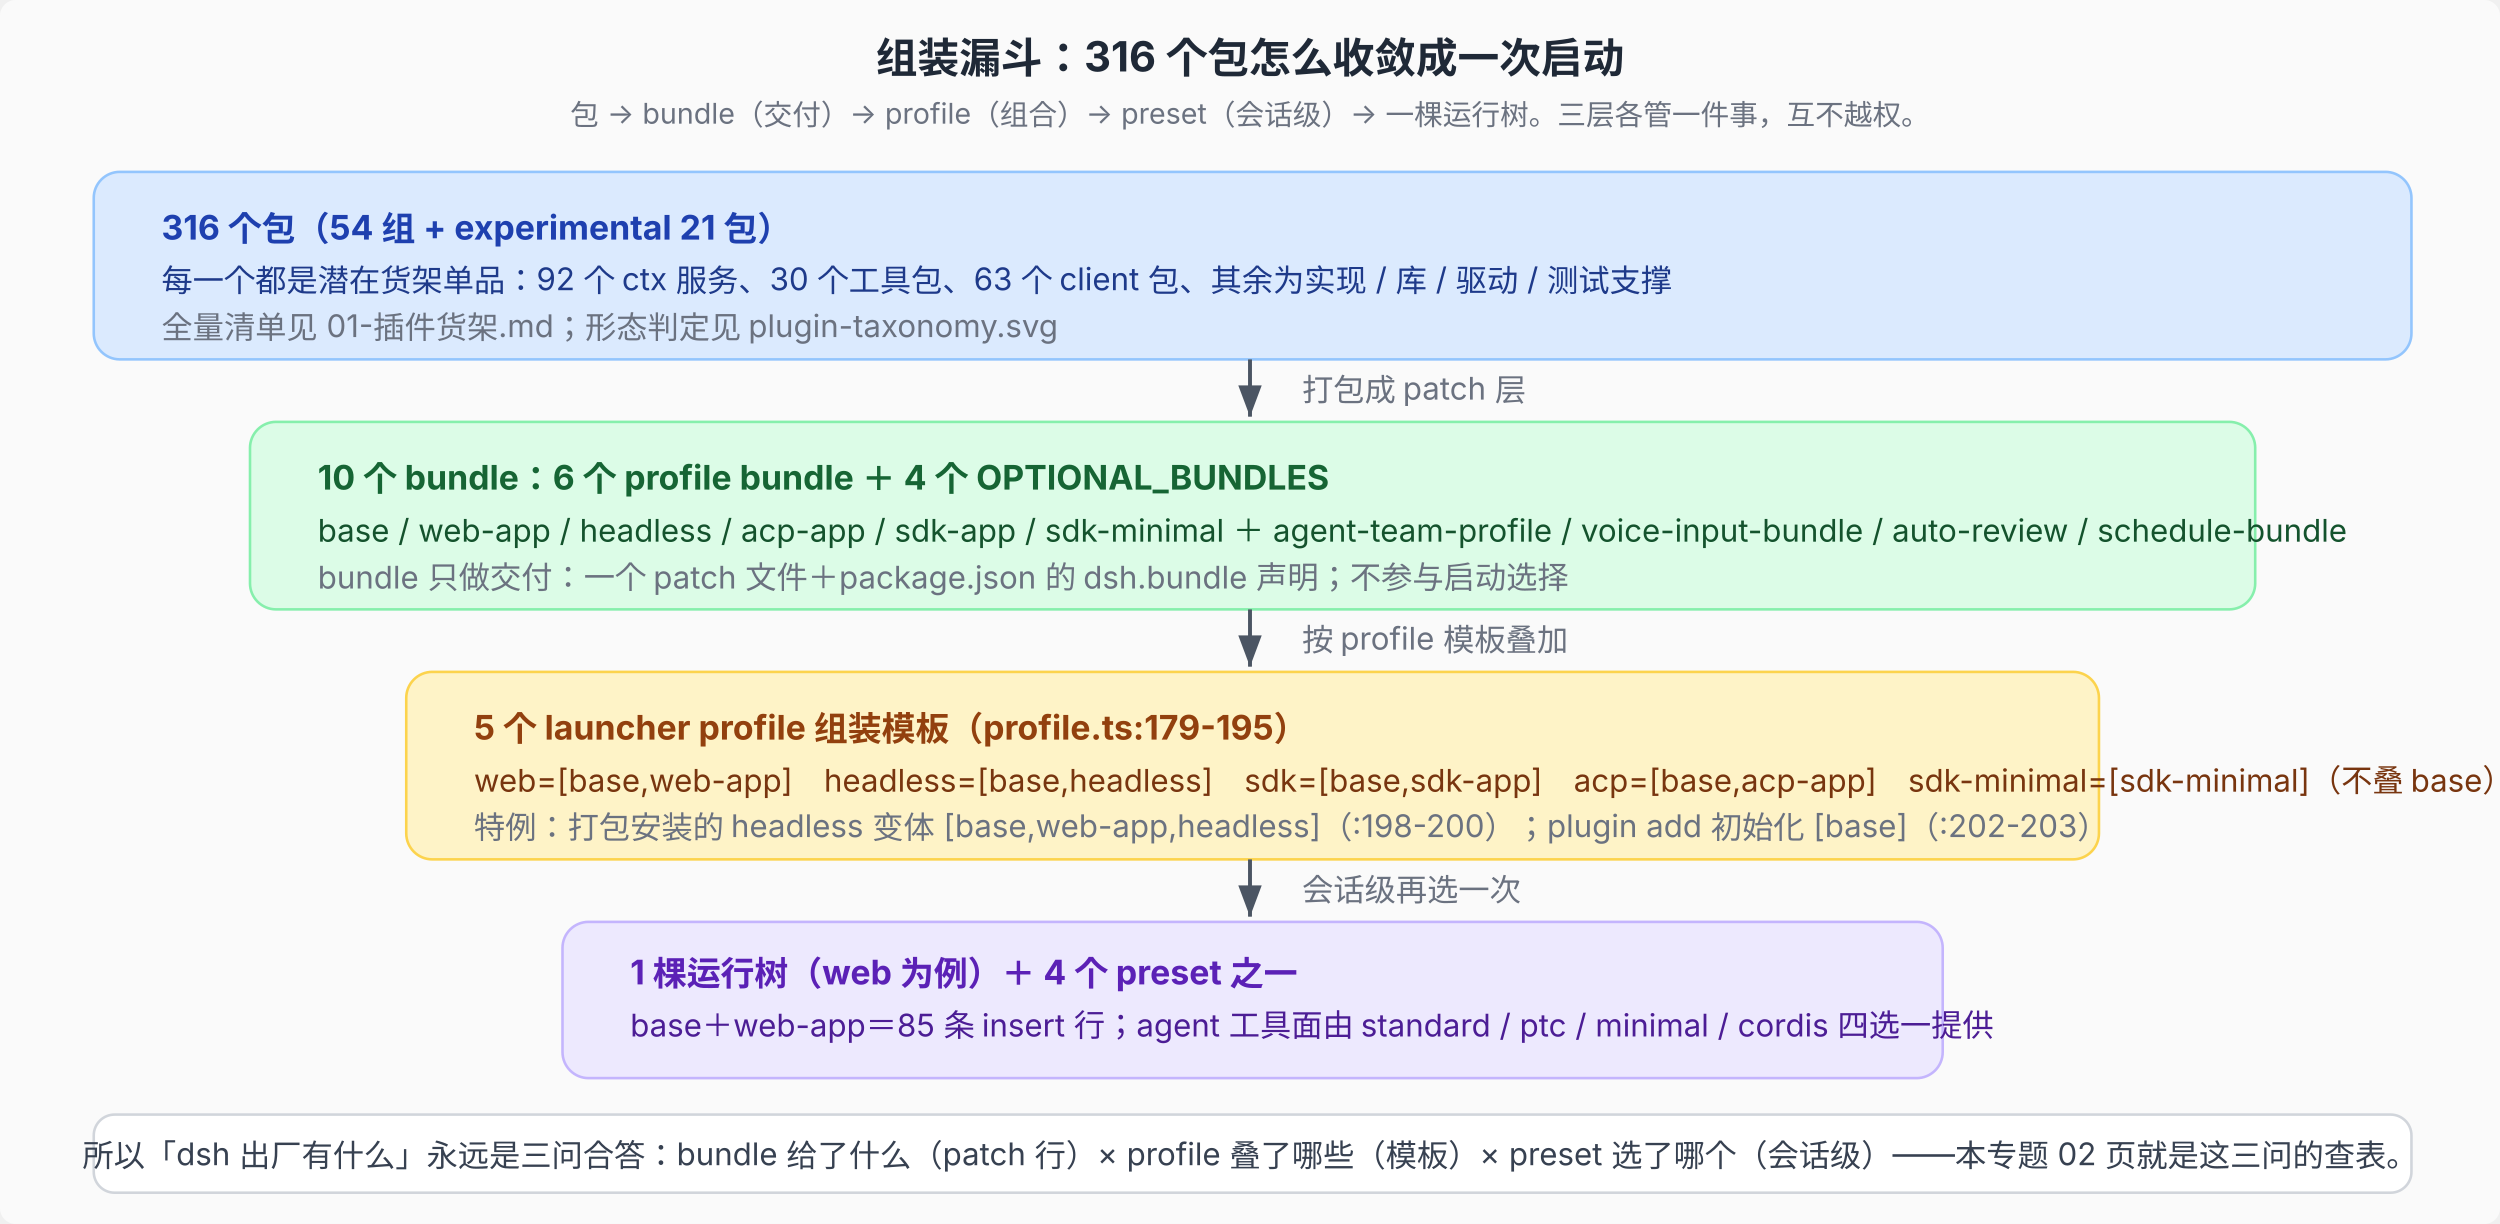
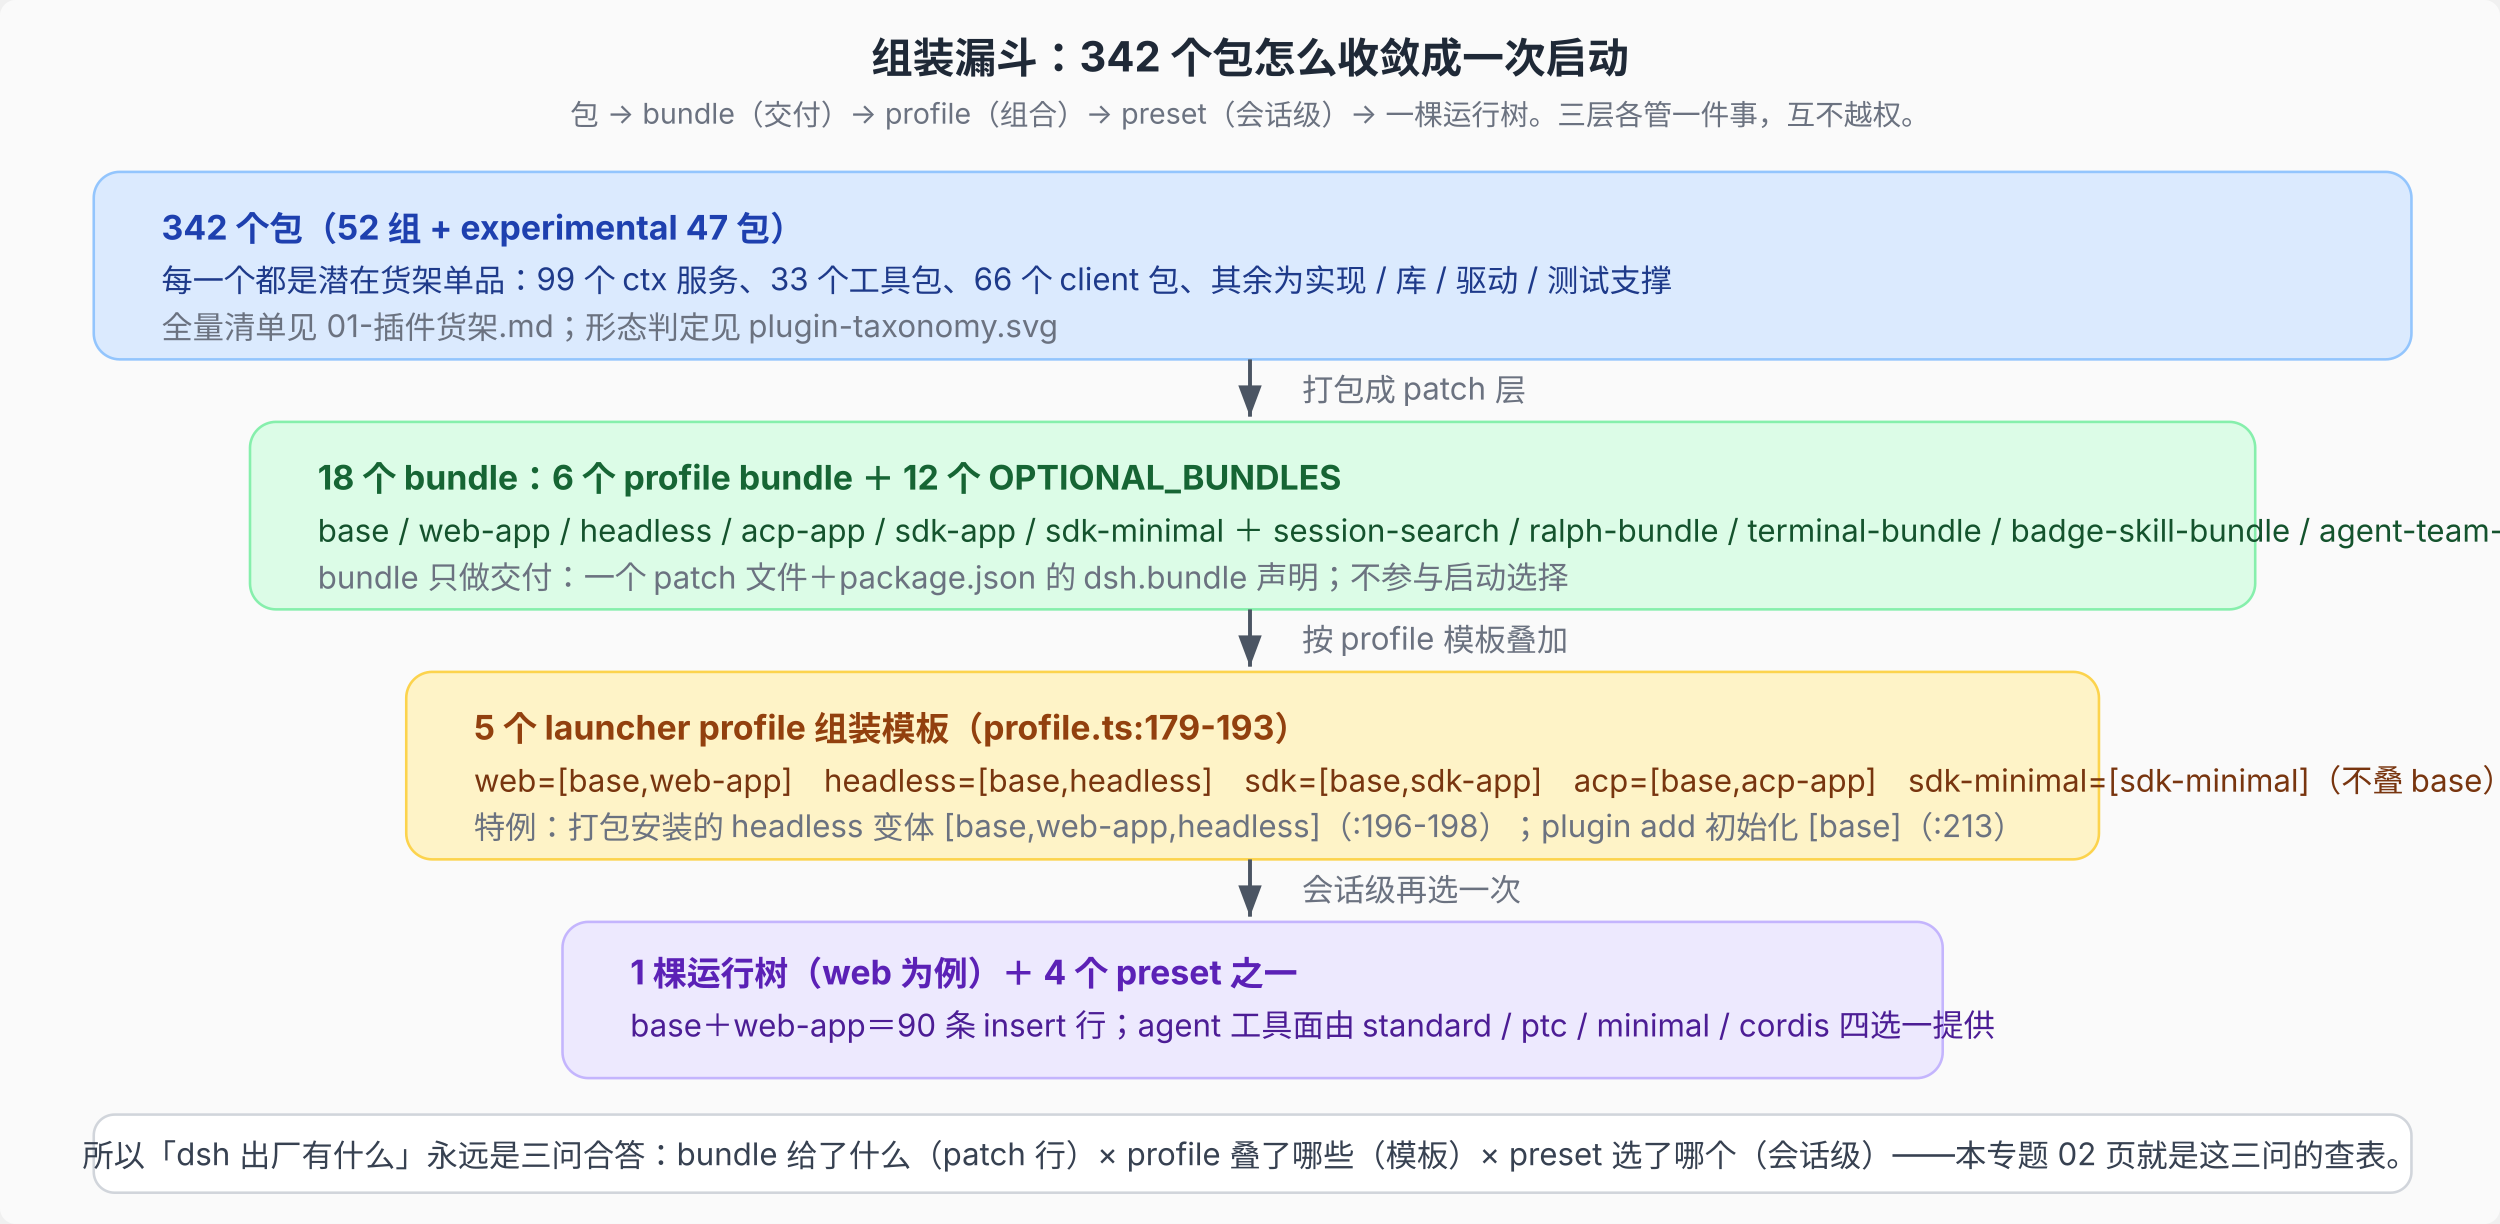
<svg xmlns="http://www.w3.org/2000/svg" viewBox="0 0 960 470" font-family="system-ui, -apple-system, 'PingFang SC', 'Noto Sans SC', sans-serif" font-size="12">
  <defs>
    <marker id="arr" markerWidth="8" markerHeight="6" refX="8" refY="3" orient="auto">
      <path d="M0,0 L8,3 L0,6 Z" fill="#4b5563" />
    </marker>
  </defs>
  <rect width="960" height="470" fill="#fafafa" rx="6" />
-   <text x="480" y="28" text-anchor="middle" font-size="16" font-weight="700" fill="#1f2937">组装漏斗：316 个包怎么收敛成一次启动</text>
+   <text x="480" y="28" text-anchor="middle" font-size="16" font-weight="700" fill="#1f2937">组装漏斗：342 个包怎么收敛成一次启动</text>
  <text x="480" y="48" text-anchor="middle" font-size="11" fill="#6b7280">包 → bundle（交付）→ profile（组合）→ preset（会话级）→ 一棵运行树。三层各管一件事，互不越权。</text>
  <rect x="36" y="66" width="890" height="72" rx="10" fill="#dbeafe" stroke="#93c5fd" />
-   <text x="62" y="92" font-size="13" font-weight="700" fill="#1e40af">316 个包（54 组 + experimental 21 包）</text>
-   <text x="62" y="112" fill="#1e3a8a">每一个都是潜在货架单品：92 个 ctx 服务、30 个工具包、63 个 client 包、其余为实现 / 库 / 驱动 / 测试支撑</text>
+   <text x="62" y="92" font-size="13" font-weight="700" fill="#1e40af">342 个包（52 组 + experimental 47 包）</text>
+   <text x="62" y="112" fill="#1e3a8a">每一个都是潜在货架单品：99 个 ctx 服务、33 个工具包、66 个 client 包、其余为实现 / 库 / 驱动 / 测试支撑</text>
  <text x="62" y="130" fill="#6b7280">全量清单见 01-插件货架.md；形态判定见 plugin-taxonomy.svg</text>
  <line x1="480" y1="138" x2="480" y2="160" stroke="#4b5563" stroke-width="1.5" marker-end="url(#arr)" />
  <text x="500" y="154" fill="#6b7280">打包成 patch 层</text>
  <rect x="96" y="162" width="770" height="72" rx="10" fill="#dcfce7" stroke="#86efac" />
-   <text x="122" y="188" font-size="13" font-weight="700" fill="#166534">10 个 bundle：6 个 profile bundle ＋ 4 个 OPTIONAL_BUNDLES</text>
-   <text x="122" y="208" fill="#14532d">base / web-app / headless / acp-app / sdk-app / sdk-minimal ＋ agent-team-profile / voice-input-bundle / auto-review / schedule-bundle</text>
+   <text x="122" y="188" font-size="13" font-weight="700" fill="#166534">18 个 bundle：6 个 profile bundle ＋ 12 个 OPTIONAL_BUNDLES</text>
+   <text x="122" y="208" fill="#14532d">base / web-app / headless / acp-app / sdk-app / sdk-minimal ＋ session-search / ralph-bundle / terminal-bundle / badge-skill-bundle / agent-team-profile / inspector-profile / plugin-market-bundle / tool-worktree …</text>
  <text x="122" y="226" fill="#6b7280">bundle 只做交付：一个 patch 文件＋package.json 的 dsh.bundle 声明；不参与启动选择</text>
  <line x1="480" y1="234" x2="480" y2="256" stroke="#4b5563" stroke-width="1.5" marker-end="url(#arr)" />
  <text x="500" y="250" fill="#6b7280">按 profile 模板叠加</text>
  <rect x="156" y="258" width="650" height="72" rx="10" fill="#fef3c7" stroke="#fcd34d" />
-   <text x="182" y="284" font-size="13" font-weight="700" fill="#92400e">5 个 launcher profile 组装模板（profile.ts:179-195）</text>
+   <text x="182" y="284" font-size="13" font-weight="700" fill="#92400e">5 个 launcher profile 组装模板（profile.ts:179-193）</text>
  <text x="182" y="304" fill="#78350f">web=[base,web-app]　headless=[base,headless]　sdk=[base,sdk-app]　acp=[base,acp-app]　sdk-minimal=[sdk-minimal]（不叠 base）</text>
-   <text x="182" y="322" fill="#6b7280">特例：打包安装的 headless 变体 [base,web-app,headless]（:198-200）；plugin add 初始化 [base]（:202-203）</text>
+   <text x="182" y="322" fill="#6b7280">特例：打包安装的 headless 变体 [base,web-app,headless]（:196-198）；plugin add 初始化 [base]（:213）</text>
  <line x1="480" y1="330" x2="480" y2="352" stroke="#4b5563" stroke-width="1.5" marker-end="url(#arr)" />
  <text x="500" y="346" fill="#6b7280">会话级再选一次</text>
  <rect x="216" y="354" width="530" height="60" rx="10" fill="#ede9fe" stroke="#c4b5fd" />
  <text x="242" y="378" font-size="13" font-weight="700" fill="#5b21b6">1 棵运行树（web 为例）＋ 4 个 preset 之一</text>
-   <text x="242" y="398" fill="#4c1d95">base＋web-app＝85 条 insert 行；agent 工具面由 standard / ptc / minimal / cordis 四选一提供</text>
+   <text x="242" y="398" fill="#4c1d95">base＋web-app＝90 条 insert 行；agent 工具面由 standard / ptc / minimal / cordis 四选一提供</text>
  <rect x="36" y="428" width="890" height="30" rx="8" fill="#ffffff" stroke="#d1d5db" />
  <text x="480" y="448" text-anchor="middle" fill="#374151">所以「dsh 出厂有什么」永远是三问合答：bundle 给了什么（patch 行）× profile 叠了哪些（模板）× preset 选了哪个（会话级）——本专题 02 页就是这三问的查表。</text>
</svg>
